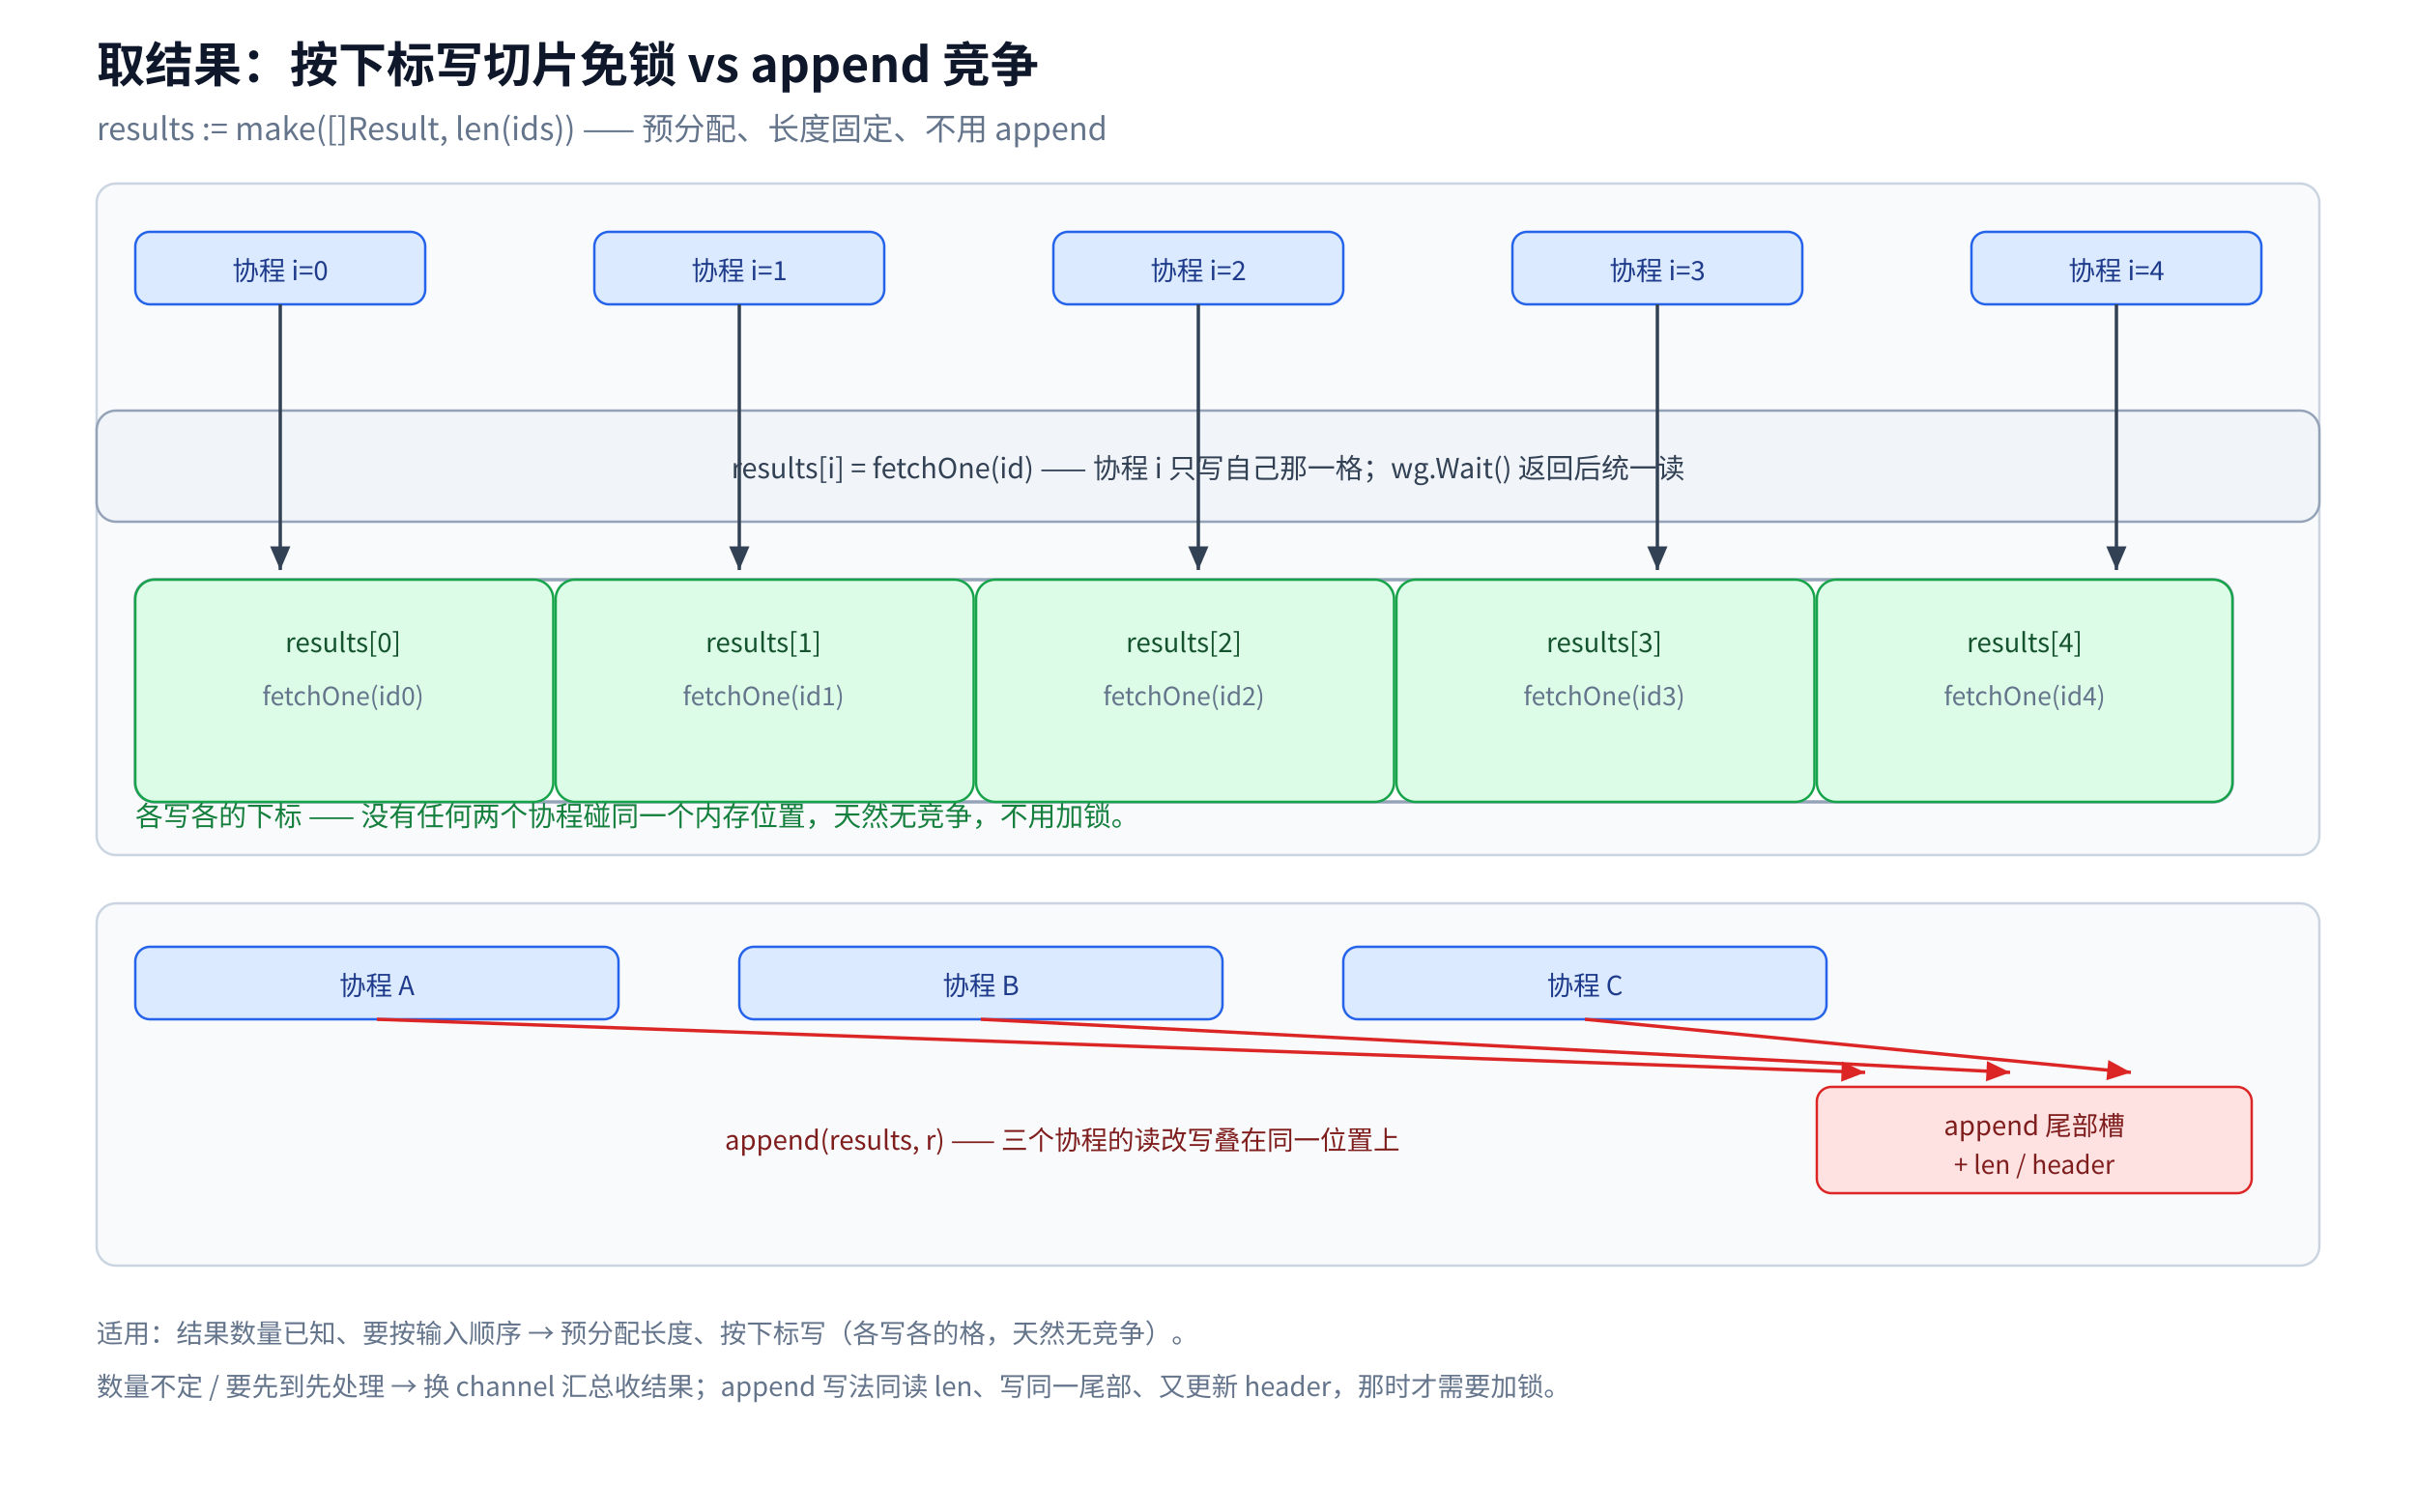
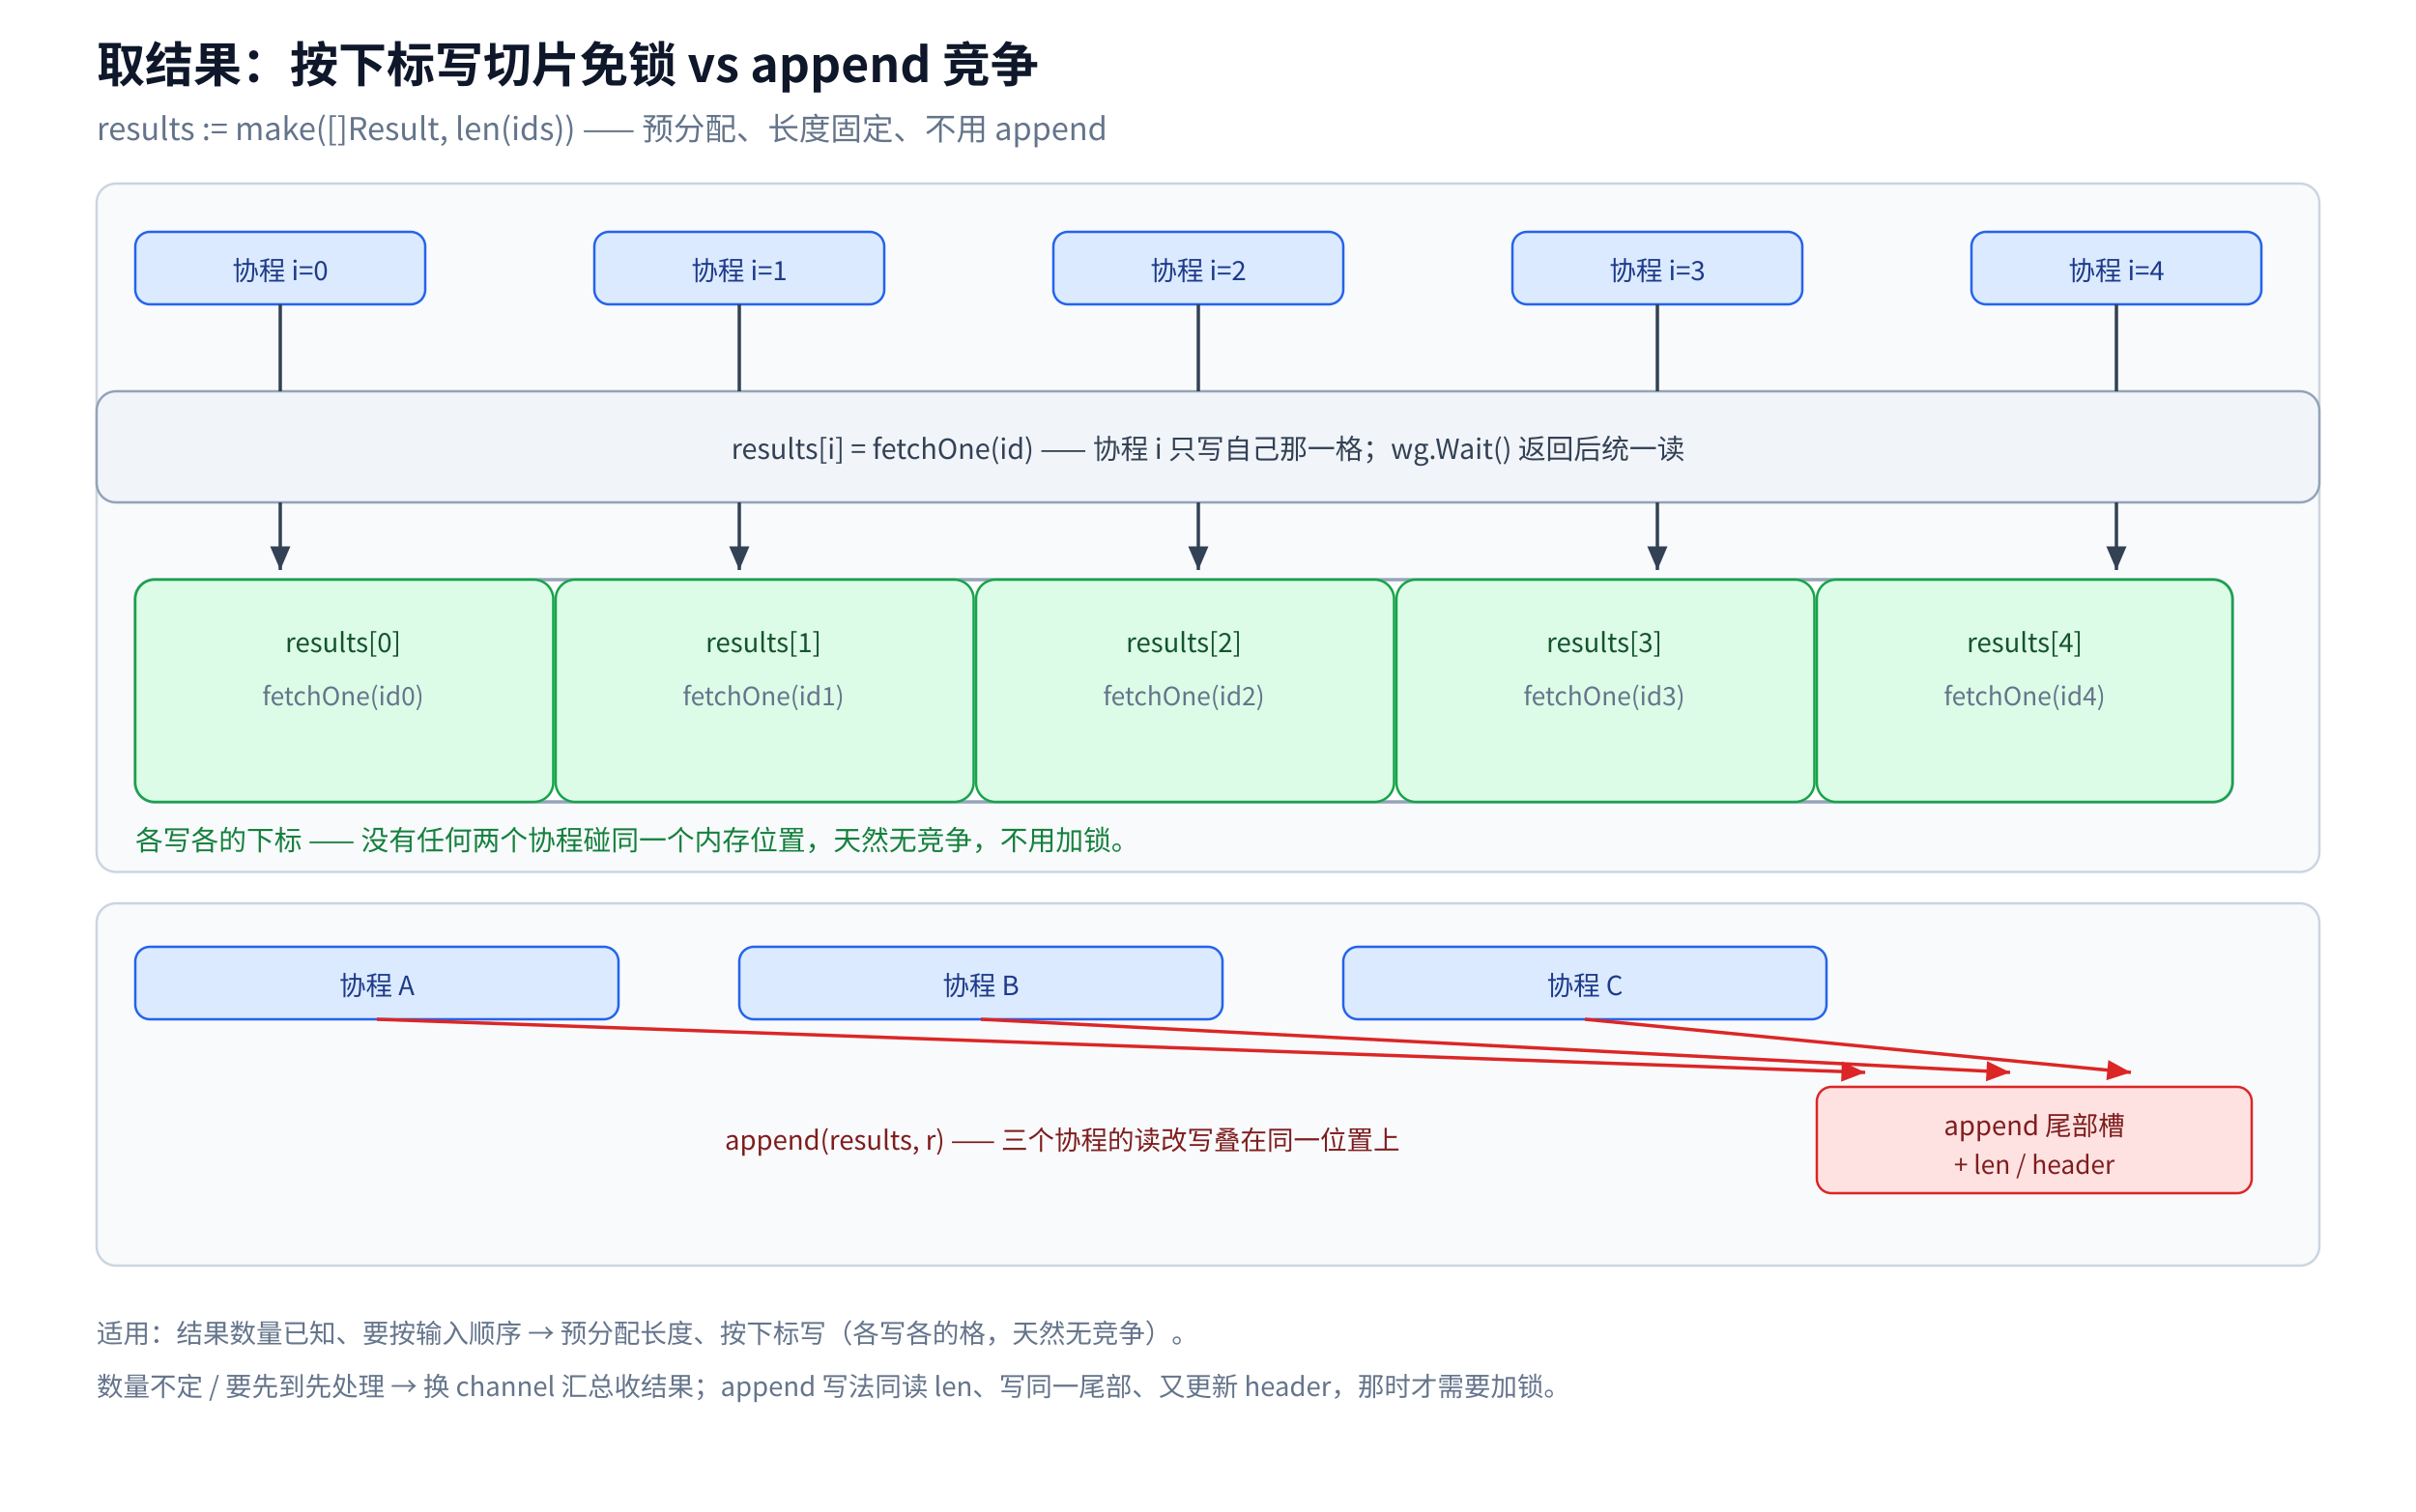
<svg xmlns="http://www.w3.org/2000/svg" width="1000" height="626" viewBox="0 0 1000 626" font-family="Microsoft YaHei, PingFang SC, Noto Sans CJK SC, sans-serif">
  <rect width="1000" height="626" fill="#ffffff" />
  <defs>
    <marker id="arSL" viewBox="0 0 7 6" refX="7" refY="3" markerWidth="7" markerHeight="6" orient="auto">
      <path d="M0,0 L7,3 L0,6 Z" fill="#334155" />
    </marker>
    <marker id="arSLR" viewBox="0 0 7 6" refX="7" refY="3" markerWidth="7" markerHeight="6" orient="auto">
      <path d="M0,0 L7,3 L0,6 Z" fill="#dc2626" />
    </marker>
  </defs>
  <text x="40" y="34" font-size="20" font-weight="bold" fill="#0f172a">取结果：按下标写切片免锁 vs append 竞争</text>
  <text x="40" y="58" font-size="13" fill="#64748b">results := make([]Result, len(ids)) —— 预分配、长度固定、不用 append</text>
-   <rect x="40" y="76" width="920" height="278" rx="8" fill="#f8fafc" stroke="#cbd5e1" />
+   <rect x="40" y="76" width="920" height="285" rx="8" fill="#f8fafc" stroke="#cbd5e1" />
  <rect x="56" y="96" width="120" height="30" rx="6" fill="#dbeafe" stroke="#2563eb" />
  <text x="116" y="116" text-anchor="middle" font-size="11" fill="#1e3a8a">协程 i=0</text>
  <rect x="246" y="96" width="120" height="30" rx="6" fill="#dbeafe" stroke="#2563eb" />
  <text x="306" y="116" text-anchor="middle" font-size="11" fill="#1e3a8a">协程 i=1</text>
  <rect x="436" y="96" width="120" height="30" rx="6" fill="#dbeafe" stroke="#2563eb" />
  <text x="496" y="116" text-anchor="middle" font-size="11" fill="#1e3a8a">协程 i=2</text>
  <rect x="626" y="96" width="120" height="30" rx="6" fill="#dbeafe" stroke="#2563eb" />
  <text x="686" y="116" text-anchor="middle" font-size="11" fill="#1e3a8a">协程 i=3</text>
  <rect x="816" y="96" width="120" height="30" rx="6" fill="#dbeafe" stroke="#2563eb" />
  <text x="876" y="116" text-anchor="middle" font-size="11" fill="#1e3a8a">协程 i=4</text>
-   <rect x="40" y="170" width="920" height="46" rx="8" fill="#f1f5f9" stroke="#94a3b8" />
-   <text x="500" y="198" text-anchor="middle" font-size="11.5" fill="#334155">results[i] = fetchOne(id) —— 协程 i 只写自己那一格；wg.Wait() 返回后统一读</text>
+   <rect x="40" y="162" width="920" height="46" rx="8" fill="#f1f5f9" stroke="#94a3b8" />
+   <text x="500" y="190" text-anchor="middle" font-size="11.5" fill="#334155">results[i] = fetchOne(id) —— 协程 i 只写自己那一格；wg.Wait() 返回后统一读</text>
  <rect x="56" y="240" width="868" height="92" rx="8" fill="#ffffff" stroke="#94a3b8" stroke-width="1.4" />
  <rect x="56" y="240" width="173" height="92" rx="8" fill="#dcfce7" stroke="#16a34a" />
  <text x="142" y="270" text-anchor="middle" font-size="11" fill="#14532d">results[0]</text>
  <text x="142" y="292" text-anchor="middle" font-size="10.5" fill="#64748b">fetchOne(id0)</text>
  <rect x="230" y="240" width="173" height="92" rx="8" fill="#dcfce7" stroke="#16a34a" />
  <text x="316" y="270" text-anchor="middle" font-size="11" fill="#14532d">results[1]</text>
  <text x="316" y="292" text-anchor="middle" font-size="10.5" fill="#64748b">fetchOne(id1)</text>
  <rect x="404" y="240" width="173" height="92" rx="8" fill="#dcfce7" stroke="#16a34a" />
  <text x="490" y="270" text-anchor="middle" font-size="11" fill="#14532d">results[2]</text>
  <text x="490" y="292" text-anchor="middle" font-size="10.5" fill="#64748b">fetchOne(id2)</text>
  <rect x="578" y="240" width="173" height="92" rx="8" fill="#dcfce7" stroke="#16a34a" />
  <text x="664" y="270" text-anchor="middle" font-size="11" fill="#14532d">results[3]</text>
  <text x="664" y="292" text-anchor="middle" font-size="10.5" fill="#64748b">fetchOne(id3)</text>
  <rect x="752" y="240" width="172" height="92" rx="8" fill="#dcfce7" stroke="#16a34a" />
  <text x="838" y="270" text-anchor="middle" font-size="11" fill="#14532d">results[4]</text>
  <text x="838" y="292" text-anchor="middle" font-size="10.5" fill="#64748b">fetchOne(id4)</text>
-   <line x1="116" y1="126" x2="116" y2="236" stroke="#334155" stroke-width="1.4" marker-end="url(#arSL)" />
-   <line x1="306" y1="126" x2="306" y2="236" stroke="#334155" stroke-width="1.4" marker-end="url(#arSL)" />
-   <line x1="496" y1="126" x2="496" y2="236" stroke="#334155" stroke-width="1.4" marker-end="url(#arSL)" />
-   <line x1="686" y1="126" x2="686" y2="236" stroke="#334155" stroke-width="1.4" marker-end="url(#arSL)" />
-   <line x1="876" y1="126" x2="876" y2="236" stroke="#334155" stroke-width="1.4" marker-end="url(#arSL)" />
-   <text x="56" y="342" font-size="11.5" fill="#15803d">各写各的下标 —— 没有任何两个协程碰同一个内存位置，天然无竞争，不用加锁。</text>
+   <line x1="116" y1="126" x2="116" y2="162" stroke="#334155" stroke-width="1.4" />
+   <line x1="306" y1="126" x2="306" y2="162" stroke="#334155" stroke-width="1.4" />
+   <line x1="496" y1="126" x2="496" y2="162" stroke="#334155" stroke-width="1.4" />
+   <line x1="686" y1="126" x2="686" y2="162" stroke="#334155" stroke-width="1.4" />
+   <line x1="876" y1="126" x2="876" y2="162" stroke="#334155" stroke-width="1.4" />
+   <line x1="116" y1="208" x2="116" y2="236" stroke="#334155" stroke-width="1.4" marker-end="url(#arSL)" />
+   <line x1="306" y1="208" x2="306" y2="236" stroke="#334155" stroke-width="1.4" marker-end="url(#arSL)" />
+   <line x1="496" y1="208" x2="496" y2="236" stroke="#334155" stroke-width="1.4" marker-end="url(#arSL)" />
+   <line x1="686" y1="208" x2="686" y2="236" stroke="#334155" stroke-width="1.4" marker-end="url(#arSL)" />
+   <line x1="876" y1="208" x2="876" y2="236" stroke="#334155" stroke-width="1.4" marker-end="url(#arSL)" />
+   <text x="56" y="352" font-size="11.5" fill="#15803d">各写各的下标 —— 没有任何两个协程碰同一个内存位置，天然无竞争，不用加锁。</text>
  <rect x="40" y="374" width="920" height="150" rx="8" fill="#f8fafc" stroke="#cbd5e1" />
  <rect x="56" y="392" width="200" height="30" rx="6" fill="#dbeafe" stroke="#2563eb" />
  <text x="156" y="412" text-anchor="middle" font-size="11" fill="#1e3a8a">协程 A</text>
  <rect x="306" y="392" width="200" height="30" rx="6" fill="#dbeafe" stroke="#2563eb" />
  <text x="406" y="412" text-anchor="middle" font-size="11" fill="#1e3a8a">协程 B</text>
  <rect x="556" y="392" width="200" height="30" rx="6" fill="#dbeafe" stroke="#2563eb" />
  <text x="656" y="412" text-anchor="middle" font-size="11" fill="#1e3a8a">协程 C</text>
  <rect x="752" y="450" width="180" height="44" rx="6" fill="#fee2e2" stroke="#dc2626" />
  <text x="842" y="470" text-anchor="middle" font-size="11" fill="#7f1d1d">append 尾部槽</text>
  <text x="842" y="486" text-anchor="middle" font-size="10.5" fill="#7f1d1d">+ len / header</text>
  <line x1="156" y1="422" x2="772" y2="444" stroke="#dc2626" stroke-width="1.4" marker-end="url(#arSLR)" />
  <line x1="406" y1="422" x2="832" y2="444" stroke="#dc2626" stroke-width="1.4" marker-end="url(#arSLR)" />
  <line x1="656" y1="422" x2="882" y2="444" stroke="#dc2626" stroke-width="1.4" marker-end="url(#arSLR)" />
  <text x="300" y="476" font-size="11" fill="#7f1d1d">append(results, r) —— 三个协程的读改写叠在同一位置上</text>
  <text x="40" y="556" font-size="11" fill="#64748b">适用：结果数量已知、要按输入顺序 → 预分配长度、按下标写（各写各的格，天然无竞争）。</text>
  <text x="40" y="578" font-size="11" fill="#64748b">数量不定 / 要先到先处理 → 换 channel 汇总收结果；append 写法同读 len、写同一尾部、又更新 header，那时才需要加锁。</text>
</svg>
